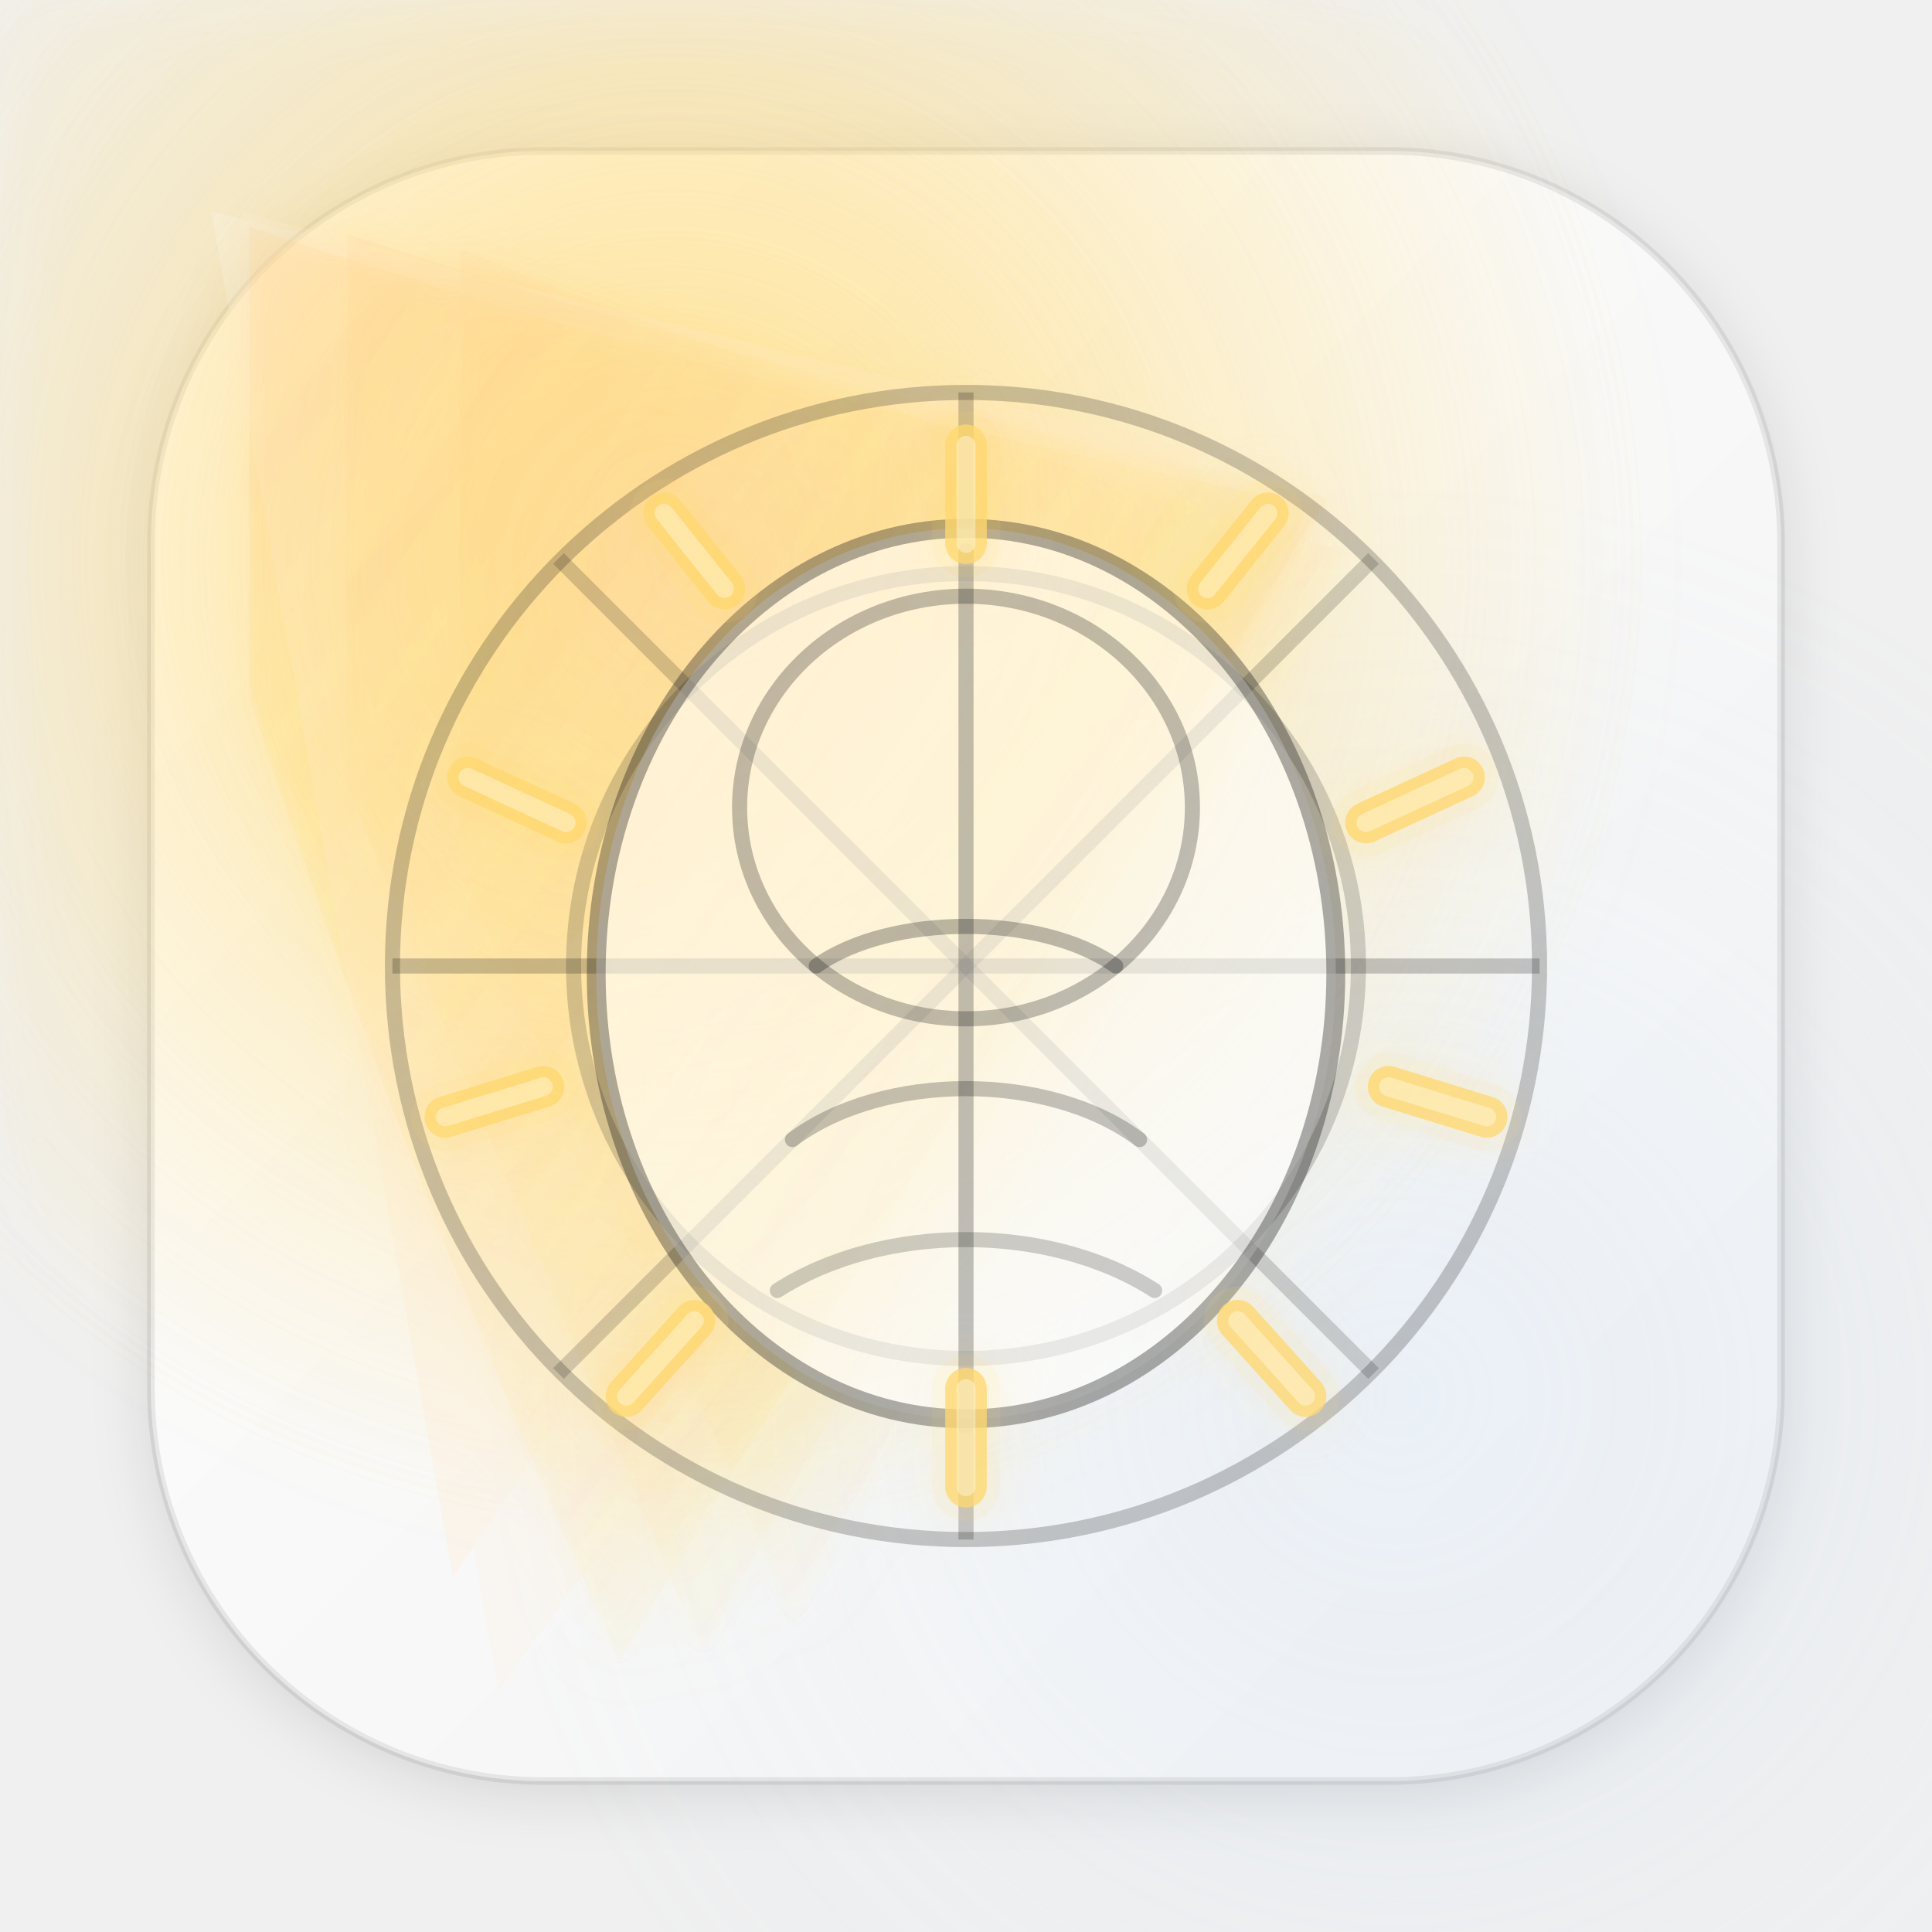
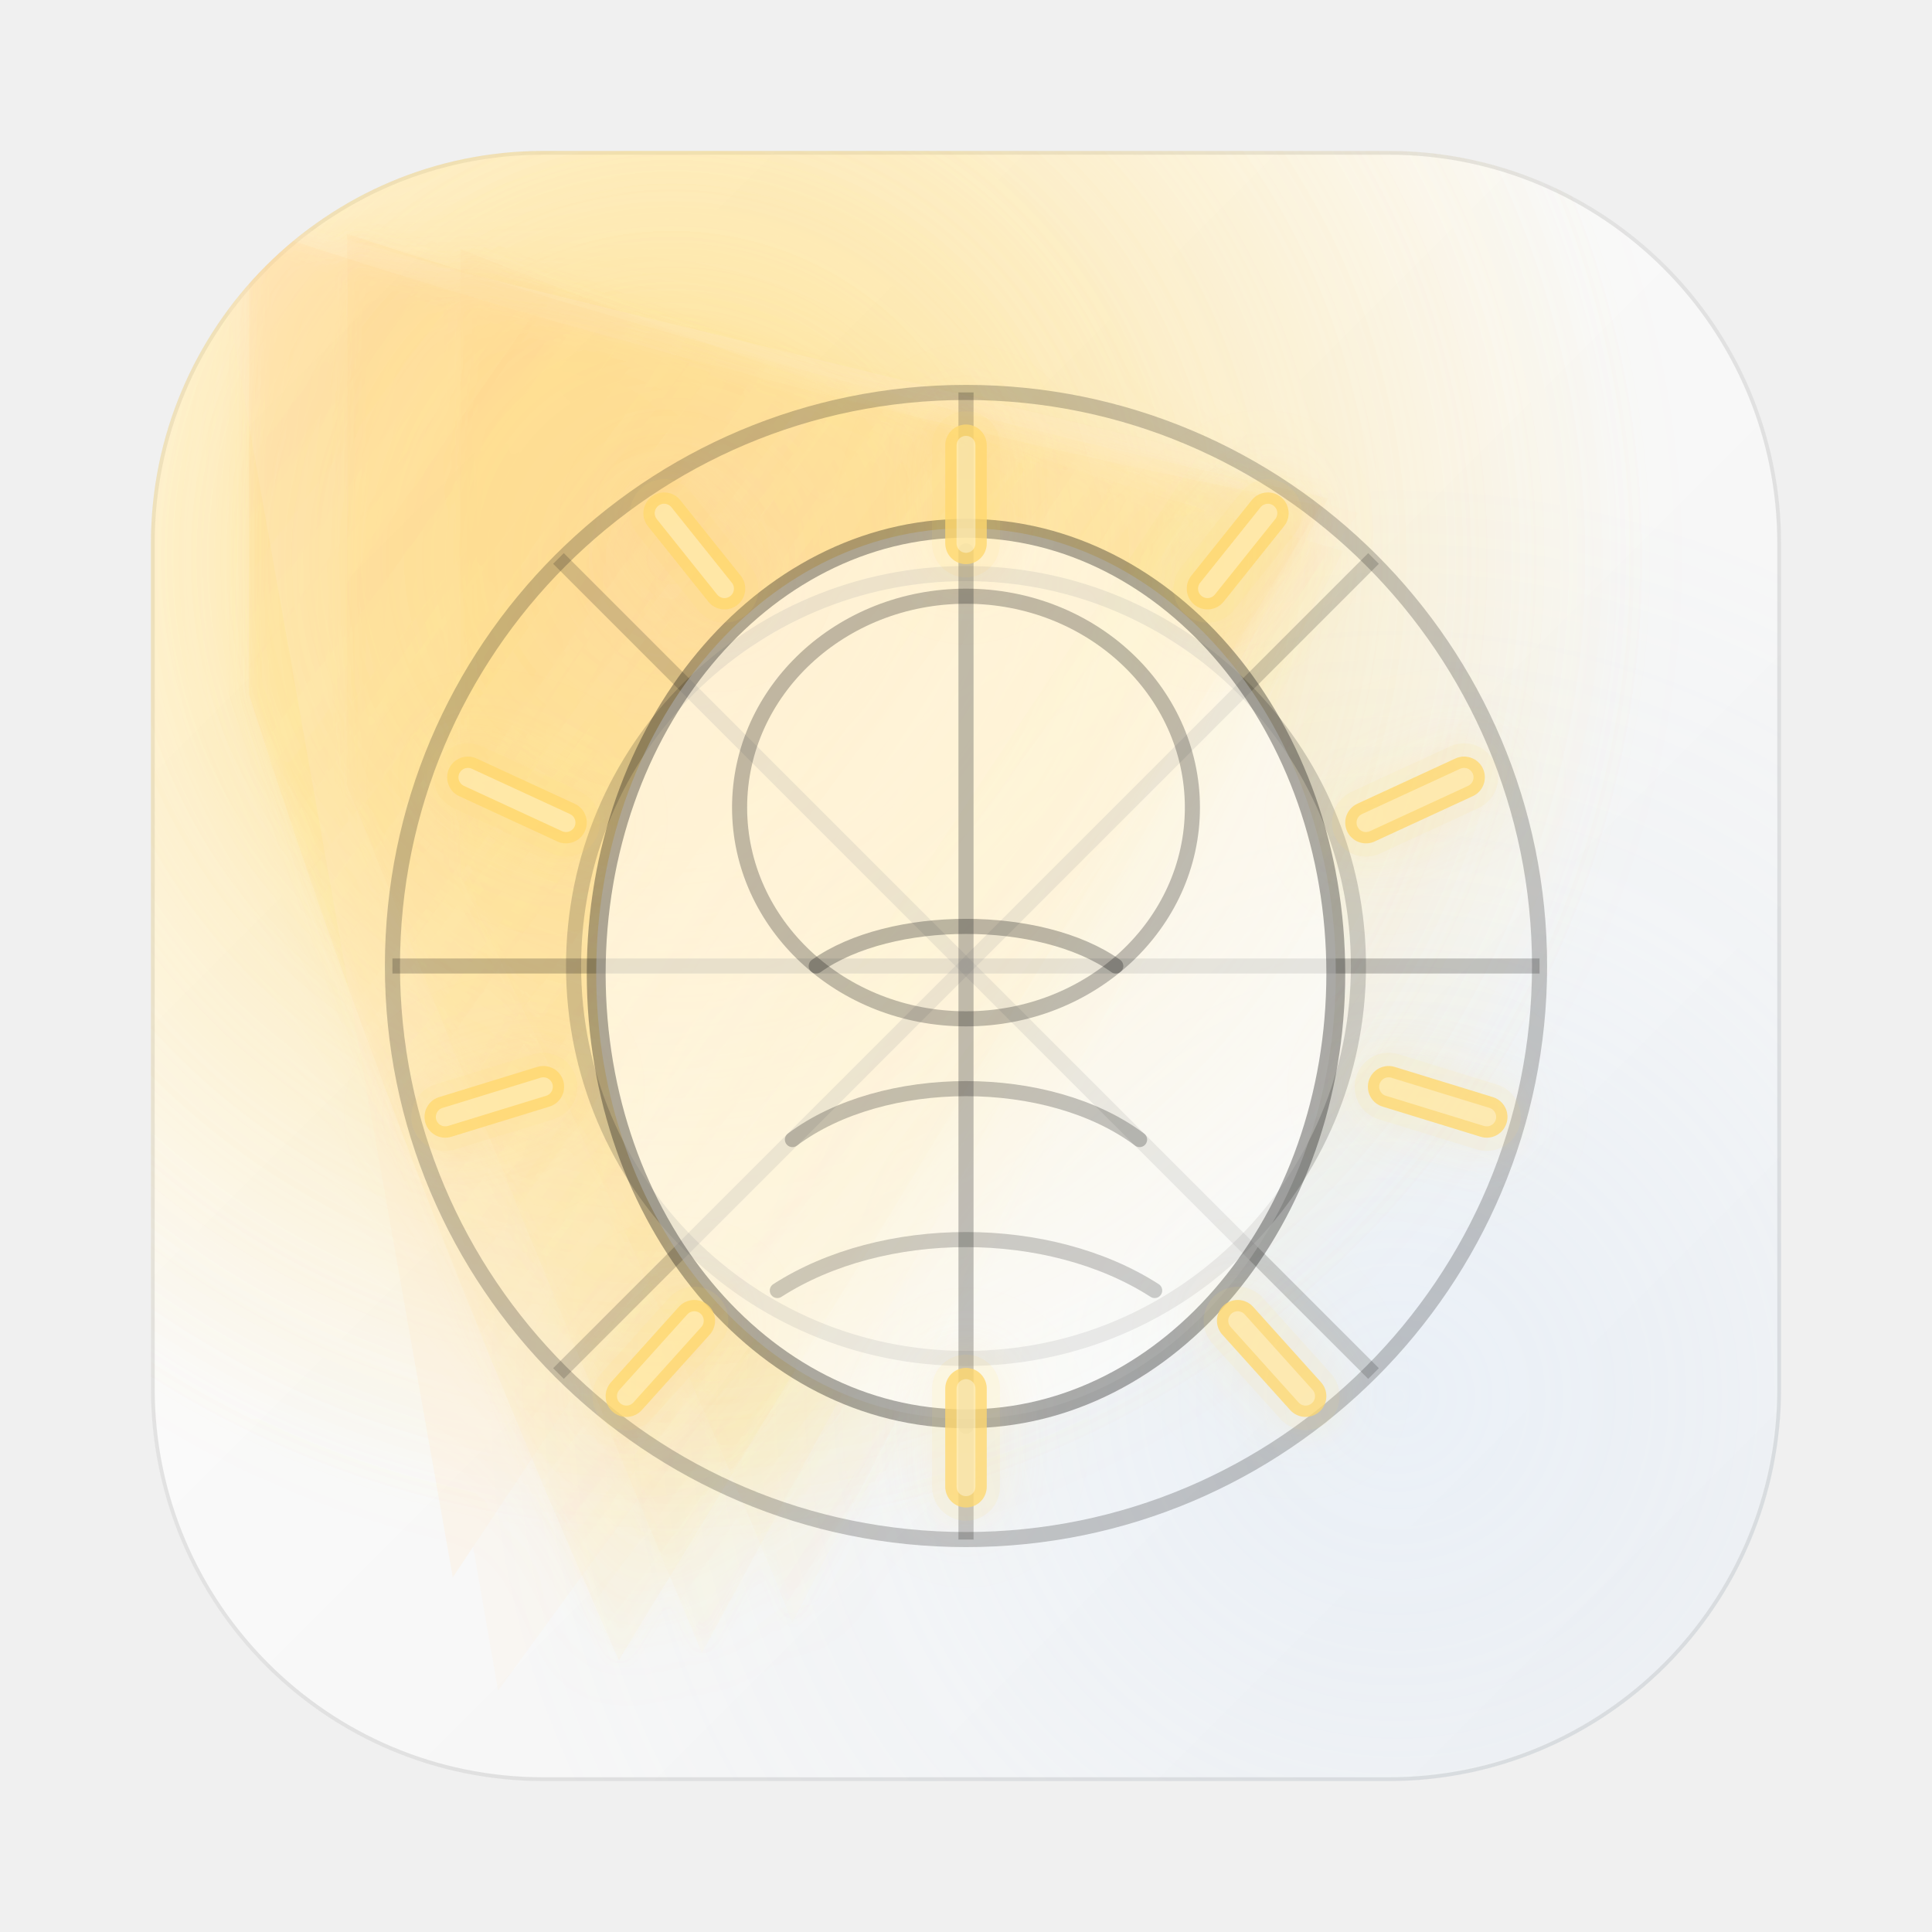
<svg xmlns="http://www.w3.org/2000/svg" width="512" height="512" viewBox="0 0 512 512">
  <defs>
    <linearGradient id="bg" x1="0" y1="0" x2="1" y2="1">
      <stop offset="0" stop-color="#ffffff" />
      <stop offset="1" stop-color="#f2f2f2" />
    </linearGradient>
    <radialGradient id="lightSpot" cx="0" cy="0" r="1" gradientUnits="userSpaceOnUse" gradientTransform="translate(178 148) rotate(18) scale(260 260)">
      <stop offset="0" stop-color="#FFB36A" stop-opacity="0.34" />
      <stop offset="0.22" stop-color="#FFD86E" stop-opacity="0.44" />
      <stop offset="0.62" stop-color="#FFD86E" stop-opacity="0.18" />
      <stop offset="1" stop-color="#FFD86E" stop-opacity="0" />
    </radialGradient>
    <radialGradient id="coolFill" cx="0" cy="0" r="1" gradientUnits="userSpaceOnUse" gradientTransform="translate(370 370) rotate(-18) scale(260 260)">
      <stop offset="0" stop-color="#B7D8FF" stop-opacity="0.18" />
      <stop offset="0.55" stop-color="#B7D8FF" stop-opacity="0.06" />
      <stop offset="1" stop-color="#B7D8FF" stop-opacity="0" />
    </radialGradient>
    <linearGradient id="ray" x1="0" y1="0" x2="1" y2="1">
      <stop offset="0" stop-color="#FFBE6B" stop-opacity="0.22" />
      <stop offset="0.18" stop-color="#FFD86E" stop-opacity="0.24" />
      <stop offset="0.72" stop-color="#FFD86E" stop-opacity="0.08" />
      <stop offset="1" stop-color="#FFD35A" stop-opacity="0" />
    </linearGradient>
    <filter id="soft" x="-20%" y="-20%" width="140%" height="140%">
      <feDropShadow dx="0" dy="3" stdDeviation="8" flood-color="#000000" flood-opacity="0.12" />
    </filter>
    <filter id="glow" x="-40%" y="-40%" width="180%" height="180%">
      <feGaussianBlur stdDeviation="10" result="b" />
      <feColorMatrix in="b" type="matrix" values="1 0 0 0 0                 0 1 0 0 0                 0 0 1 0 0                 0 0 0 0.65 0" result="g" />
      <feMerge>
        <feMergeNode in="g" />
        <feMergeNode in="SourceGraphic" />
      </feMerge>
    </filter>
    <filter id="raySoft" x="-40%" y="-40%" width="180%" height="180%">
      <feGaussianBlur stdDeviation="2.6" result="b" />
      <feColorMatrix in="b" type="matrix" values="1 0 0 0 0                 0 1 0 0 0                 0 0 1 0 0                 0 0 0 0.85 0" result="s" />
      <feMerge>
        <feMergeNode in="s" />
        <feMergeNode in="SourceGraphic" />
      </feMerge>
    </filter>
    <filter id="haze" x="-60%" y="-60%" width="220%" height="220%">
      <feTurbulence type="fractalNoise" baseFrequency="0.9" numOctaves="2" seed="3" result="n" />
      <feColorMatrix in="n" type="matrix" values="0 0 0 0 1                 0 0 0 0 1                 0 0 0 0 1                 0 0 0 0.55 0" result="a" />
      <feGaussianBlur in="a" stdDeviation="6" result="s" />
      <feMerge>
        <feMergeNode in="s" />
        <feMergeNode in="SourceGraphic" />
      </feMerge>
    </filter>
    <filter id="burstGlow" x="-80%" y="-80%" width="260%" height="260%">
      <feGaussianBlur stdDeviation="6" result="b1" />
      <feGaussianBlur stdDeviation="14" result="b2" />
      <feColorMatrix in="b2" type="matrix" values="1 0 0 0 0                 0 1 0 0 0                 0 0 1 0 0                 0 0 0 0.35 0" result="g2" />
      <feMerge>
        <feMergeNode in="g2" />
        <feMergeNode in="b1" />
        <feMergeNode in="SourceGraphic" />
      </feMerge>
    </filter>
    <mask id="coneMask">
      <rect width="512" height="512" fill="#000" />
      <path d="M56 56 L318 120 L120 418 Z" fill="#fff" />
      <path d="M64 56 L360 136 L132 448 Z" fill="#fff" opacity="0.55" />
    </mask>
    <radialGradient id="burstAlpha" cx="256" cy="256" r="260" gradientUnits="userSpaceOnUse">
      <stop offset="0" stop-color="#ffffff" stop-opacity="1" />
      <stop offset="0.55" stop-color="#ffffff" stop-opacity="0.95" />
      <stop offset="0.80" stop-color="#ffffff" stop-opacity="0.70" />
      <stop offset="1" stop-color="#ffffff" stop-opacity="0.30" />
    </radialGradient>
    <mask id="burstMask">
      <rect width="512" height="512" fill="url(#burstAlpha)" />
    </mask>
+     <clipPath id="tileClip">
+       <rect x="40" y="40" width="432" height="432" rx="104" />
+     </clipPath>
  </defs>
-   <rect x="40" y="40" width="432" height="432" rx="104" fill="url(#bg)" filter="url(#soft)" />
-   <rect x="40" y="40" width="432" height="432" rx="104" fill="none" stroke="#111111" stroke-opacity="0.08" stroke-width="2" />
-   <circle cx="370" cy="370" r="240" fill="url(#coolFill)" />
-   <g filter="url(#glow)">
-     <circle cx="178" cy="148" r="260" fill="url(#lightSpot)" />
-     <g fill="url(#ray)" filter="url(#raySoft)">
-       <path d="M66 60 Q 198 104 350 134 L164 440 Q 104 304 66 184 Z" opacity="0.62" />
-       <path d="M92 62 Q 214 102 352 132 L186 438 Q 140 328 92 208 Z" opacity="0.46" />
-       <path d="M122 66 Q 232 110 356 146 L210 430 Q 176 346 122 232 Z" opacity="0.32" />
+   <g clip-path="url(#tileClip)">
+     <rect x="40" y="40" width="432" height="432" rx="104" fill="url(#bg)" />
+     <rect x="40" y="40" width="432" height="432" rx="104" fill="none" stroke="#111111" stroke-opacity="0.10" stroke-width="2" />
+     <circle cx="370" cy="370" r="240" fill="url(#coolFill)" />
+     <g filter="url(#glow)">
+       <circle cx="178" cy="148" r="260" fill="url(#lightSpot)" />
+       <g fill="url(#ray)" filter="url(#raySoft)">
+         <path d="M66 60 Q 198 104 350 134 L164 440 Q 104 304 66 184 Z" opacity="0.62" />
+         <path d="M92 62 Q 214 102 352 132 L186 438 Q 140 328 92 208 Z" opacity="0.46" />
+         <path d="M122 66 Q 232 110 356 146 L210 430 Q 176 346 122 232 Z" opacity="0.32" />
+       </g>
    </g>
-   </g>
-   <g mask="url(#coneMask)" filter="url(#haze)" opacity="0.60">
-     <rect x="40" y="40" width="432" height="432" rx="104" fill="#FFC94A" opacity="0.20" />
-   </g>
-   <g fill="none" stroke="#111111" stroke-opacity="0.22" stroke-width="4">
-     <circle cx="256" cy="256" r="152" />
-     <circle cx="256" cy="256" r="104" stroke-opacity="0.18" />
-     <path d="M256 104 L256 408" />
-     <path d="M104 256 L408 256" />
-     <path d="M148 148 L364 364" stroke-opacity="0.18" />
-     <path d="M364 148 L148 364" stroke-opacity="0.18" />
-   </g>
-   <g>
-     <ellipse cx="256" cy="258" rx="98" ry="118" fill="#ffffff" fill-opacity="0.58" stroke="#0f0f0f" stroke-opacity="0.34" stroke-width="5" />
-     <ellipse cx="256" cy="214" rx="60" ry="56" fill="none" stroke="#0f0f0f" stroke-opacity="0.26" stroke-width="4" />
-     <path d="M216.31 256 C 236 242, 276 242, 295.69 256" fill="none" stroke="#0f0f0f" stroke-opacity="0.28" stroke-width="4" stroke-linecap="round" />
-     <path d="M210 302 C 234 284, 278 284, 302 302" fill="none" stroke="#0f0f0f" stroke-opacity="0.24" stroke-width="4" stroke-linecap="round" />
-     <path d="M206 342 C 234 324, 278 324, 306 342" fill="none" stroke="#0f0f0f" stroke-opacity="0.20" stroke-width="4" stroke-linecap="round" />
-     <path d="M256 146 L256 378" fill="none" stroke="#0f0f0f" stroke-opacity="0.18" stroke-width="4" stroke-linecap="round" />
-   </g>
-   <g mask="url(#burstMask)">
-     <g fill="none" stroke="#FFD86E" stroke-width="18" stroke-linecap="round" opacity="0.16" filter="url(#burstGlow)">
-       <path d="M256 118 L256 144" />
-       <path d="M336 136 L320 156" />
-       <path d="M388 206 L362 218" />
-       <path d="M394 296 L368 288" />
-       <path d="M346 370 L328 350" />
-       <path d="M256 394 L256 368" />
-       <path d="M166 370 L184 350" />
-       <path d="M118 296 L144 288" />
-       <path d="M124 206 L150 218" />
-       <path d="M176 136 L192 156" />
+     <g mask="url(#coneMask)" filter="url(#haze)" opacity="0.60">
+       <rect x="40" y="40" width="432" height="432" rx="104" fill="#FFC94A" opacity="0.20" />
    </g>
-     <g fill="none" stroke="#FFD86E" stroke-width="11" stroke-linecap="round" opacity="0.82">
-       <path d="M256 118 L256 144" />
-       <path d="M336 136 L320 156" />
-       <path d="M388 206 L362 218" />
-       <path d="M394 296 L368 288" />
-       <path d="M346 370 L328 350" />
-       <path d="M256 394 L256 368" />
-       <path d="M166 370 L184 350" />
-       <path d="M118 296 L144 288" />
-       <path d="M124 206 L150 218" />
-       <path d="M176 136 L192 156" />
+     <g fill="none" stroke="#111111" stroke-opacity="0.22" stroke-width="4">
+       <circle cx="256" cy="256" r="152" />
+       <circle cx="256" cy="256" r="104" stroke-opacity="0.18" />
+       <path d="M256 104 L256 408" />
+       <path d="M104 256 L408 256" />
+       <path d="M148 148 L364 364" stroke-opacity="0.18" />
+       <path d="M364 148 L148 364" stroke-opacity="0.18" />
    </g>
-     <g fill="none" stroke="#FFF3CF" stroke-width="5" stroke-linecap="round" opacity="0.55">
-       <path d="M256 118 L256 144" />
-       <path d="M336 136 L320 156" />
-       <path d="M388 206 L362 218" />
-       <path d="M394 296 L368 288" />
-       <path d="M346 370 L328 350" />
-       <path d="M256 394 L256 368" />
-       <path d="M166 370 L184 350" />
-       <path d="M118 296 L144 288" />
-       <path d="M124 206 L150 218" />
-       <path d="M176 136 L192 156" />
+     <g>
+       <ellipse cx="256" cy="258" rx="98" ry="118" fill="#ffffff" fill-opacity="0.58" stroke="#0f0f0f" stroke-opacity="0.34" stroke-width="5" />
+       <ellipse cx="256" cy="214" rx="60" ry="56" fill="none" stroke="#0f0f0f" stroke-opacity="0.26" stroke-width="4" />
+       <path d="M216.31 256 C 236 242, 276 242, 295.69 256" fill="none" stroke="#0f0f0f" stroke-opacity="0.28" stroke-width="4" stroke-linecap="round" />
+       <path d="M210 302 C 234 284, 278 284, 302 302" fill="none" stroke="#0f0f0f" stroke-opacity="0.24" stroke-width="4" stroke-linecap="round" />
+       <path d="M206 342 C 234 324, 278 324, 306 342" fill="none" stroke="#0f0f0f" stroke-opacity="0.20" stroke-width="4" stroke-linecap="round" />
+       <path d="M256 146 L256 378" fill="none" stroke="#0f0f0f" stroke-opacity="0.18" stroke-width="4" stroke-linecap="round" />
+     </g>
+     <g mask="url(#burstMask)">
+       <g fill="none" stroke="#FFD86E" stroke-width="18" stroke-linecap="round" opacity="0.16" filter="url(#burstGlow)">
+         <path d="M256 118 L256 144" />
+         <path d="M336 136 L320 156" />
+         <path d="M388 206 L362 218" />
+         <path d="M394 296 L368 288" />
+         <path d="M346 370 L328 350" />
+         <path d="M256 394 L256 368" />
+         <path d="M166 370 L184 350" />
+         <path d="M118 296 L144 288" />
+         <path d="M124 206 L150 218" />
+         <path d="M176 136 L192 156" />
+       </g>
+       <g fill="none" stroke="#FFD86E" stroke-width="11" stroke-linecap="round" opacity="0.82">
+         <path d="M256 118 L256 144" />
+         <path d="M336 136 L320 156" />
+         <path d="M388 206 L362 218" />
+         <path d="M394 296 L368 288" />
+         <path d="M346 370 L328 350" />
+         <path d="M256 394 L256 368" />
+         <path d="M166 370 L184 350" />
+         <path d="M118 296 L144 288" />
+         <path d="M124 206 L150 218" />
+         <path d="M176 136 L192 156" />
+       </g>
+       <g fill="none" stroke="#FFF3CF" stroke-width="5" stroke-linecap="round" opacity="0.55">
+         <path d="M256 118 L256 144" />
+         <path d="M336 136 L320 156" />
+         <path d="M388 206 L362 218" />
+         <path d="M394 296 L368 288" />
+         <path d="M346 370 L328 350" />
+         <path d="M256 394 L256 368" />
+         <path d="M166 370 L184 350" />
+         <path d="M118 296 L144 288" />
+         <path d="M124 206 L150 218" />
+         <path d="M176 136 L192 156" />
+       </g>
    </g>
  </g>
</svg>
